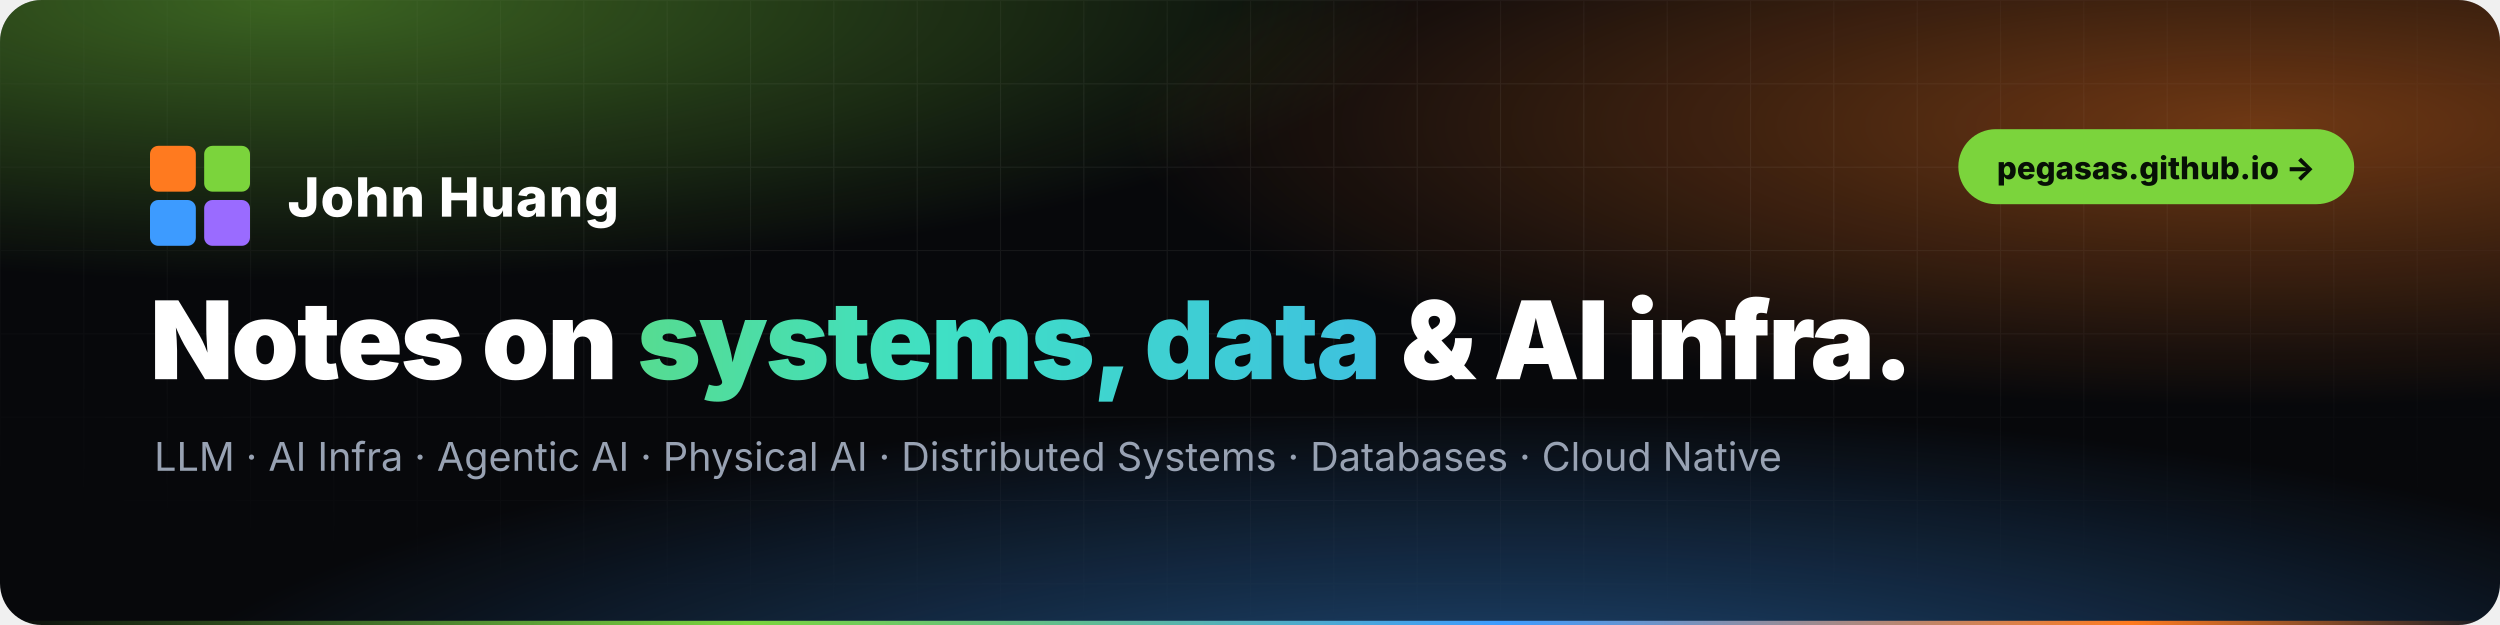
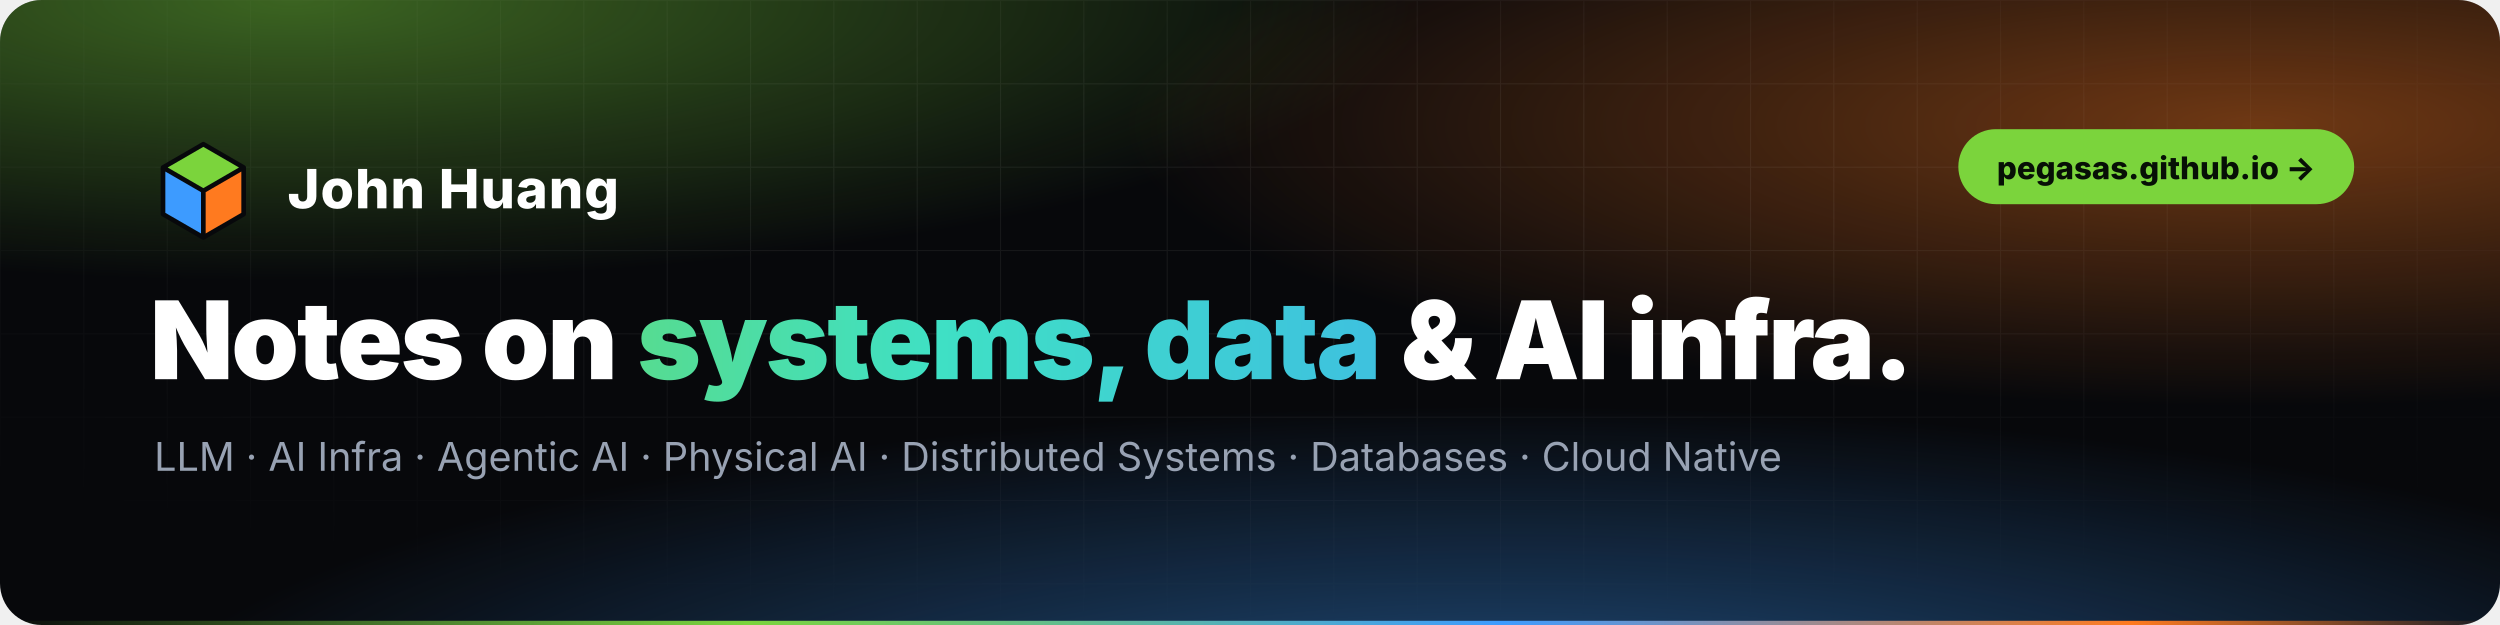
<svg xmlns="http://www.w3.org/2000/svg" width="1200" height="300" viewBox="0 0 1200 300" role="img" aria-label="John Huang — Notes on systems, data and AI infra">
  <defs>
    <radialGradient id="g1" cx="12%" cy="0%" r="45%">
      <stop offset="0" stop-color="#7bd43c" stop-opacity=".45" />
      <stop offset="1" stop-color="#7bd43c" stop-opacity="0" />
    </radialGradient>
    <radialGradient id="g2" cx="90%" cy="20%" r="45%">
      <stop offset="0" stop-color="#ff7a1f" stop-opacity=".42" />
      <stop offset="1" stop-color="#ff7a1f" stop-opacity="0" />
    </radialGradient>
    <radialGradient id="g3" cx="60%" cy="120%" r="55%">
      <stop offset="0" stop-color="#3d9bff" stop-opacity=".5" />
      <stop offset="1" stop-color="#3d9bff" stop-opacity="0" />
    </radialGradient>
    <linearGradient id="t" x1="0" x2="1">
      <stop offset="0" stop-color="#7bd43c" />
      <stop offset=".45" stop-color="#3fe0c5" />
      <stop offset="1" stop-color="#3d9bff" />
    </linearGradient>
    <linearGradient id="line" x1="0" x2="1">
      <stop offset="0" stop-color="#7bd43c" stop-opacity="0" />
      <stop offset=".3" stop-color="#7bd43c" />
      <stop offset=".6" stop-color="#3d9bff" />
      <stop offset=".85" stop-color="#ff7a1f" />
      <stop offset="1" stop-color="#ff7a1f" stop-opacity="0" />
    </linearGradient>
    <pattern id="grid" width="40" height="40" patternUnits="userSpaceOnUse">
      <path d="M40 0H0V40" fill="none" stroke="#fff" stroke-opacity=".06" />
    </pattern>
    <radialGradient id="fade" cx="50%" cy="35%" r="65%">
      <stop offset=".3" stop-color="#fff" />
      <stop offset="1" stop-color="#fff" stop-opacity="0" />
    </radialGradient>
    <mask id="m">
      <rect width="1200" height="300" fill="url(#fade)" />
    </mask>
    <clipPath id="r">
      <rect width="1200" height="300" rx="20" />
    </clipPath>
  </defs>
  <style>
    .f{font-family:-apple-system,BlinkMacSystemFont,"Segoe UI",Inter,Helvetica,Arial,sans-serif}
    .pulse{animation:p 3.2s ease-in-out infinite}
    @keyframes p{0%,100%{opacity:.55}50%{opacity:1}}
  </style>
  <g clip-path="url(#r)">
    <rect width="1200" height="300" fill="#07080b" />
    <rect width="1200" height="300" fill="url(#g1)" class="pulse" />
    <rect width="1200" height="300" fill="url(#g2)" />
    <rect width="1200" height="300" fill="url(#g3)" />
    <rect width="1200" height="300" fill="url(#grid)" mask="url(#m)" />
    <rect y="298" width="1200" height="2" fill="url(#line)" />
-     <g transform="translate(72 70)">
-       <rect width="22" height="22" rx="4" fill="#ff7a1f" />
-       <rect x="26" width="22" height="22" rx="4" fill="#7bd43c" />
-       <rect y="26" width="22" height="22" rx="4" fill="#3d9bff" />
-       <rect x="26" y="26" width="22" height="22" rx="4" fill="#9a6bff" />
+     <g transform="translate(72 66)">
+       <g transform="scale(1.6)">
+         <path d="M16 2 L28.1 9 L16 16 L3.9 9 Z" fill="#7bd43c" />
+         <path d="M3.9 9 L16 16 L16 30 L3.9 23 Z" fill="#3d9bff" />
+         <path d="M16 16 L28.1 9 L28.1 23 L16 30 Z" fill="#ff7a1f" />
+         <path d="M16 2 L28.1 9 L28.1 23 L16 30 L3.9 23 L3.9 9 Z M3.9 9 L16 16 L28.1 9 M16 16 V30" fill="none" stroke="#07080b" stroke-width="1.4" stroke-linejoin="round" />
+       </g>
      <text x="66" y="34" class="f" font-size="26" font-weight="800" fill="#fff" letter-spacing=".5">John Huang</text>
    </g>
    <text x="72" y="182" class="f" font-size="52" font-weight="900" fill="#fff" letter-spacing="-1">Notes on <tspan fill="url(#t)">systems, data</tspan> &amp; AI infra.</text>
    <text x="74" y="226" class="f" font-size="19" fill="#98a2b3">LLM · AI Infra · Agentic AI · Physical AI · Distributed Systems · Databases · Cloud Native</text>
    <g transform="translate(940 62)">
      <rect width="190" height="36" rx="18" fill="#7bd43c" />
      <text x="95" y="24" text-anchor="middle" class="f" font-size="15" font-weight="800" fill="#071006">pegasas.github.io →</text>
    </g>
  </g>
</svg>
